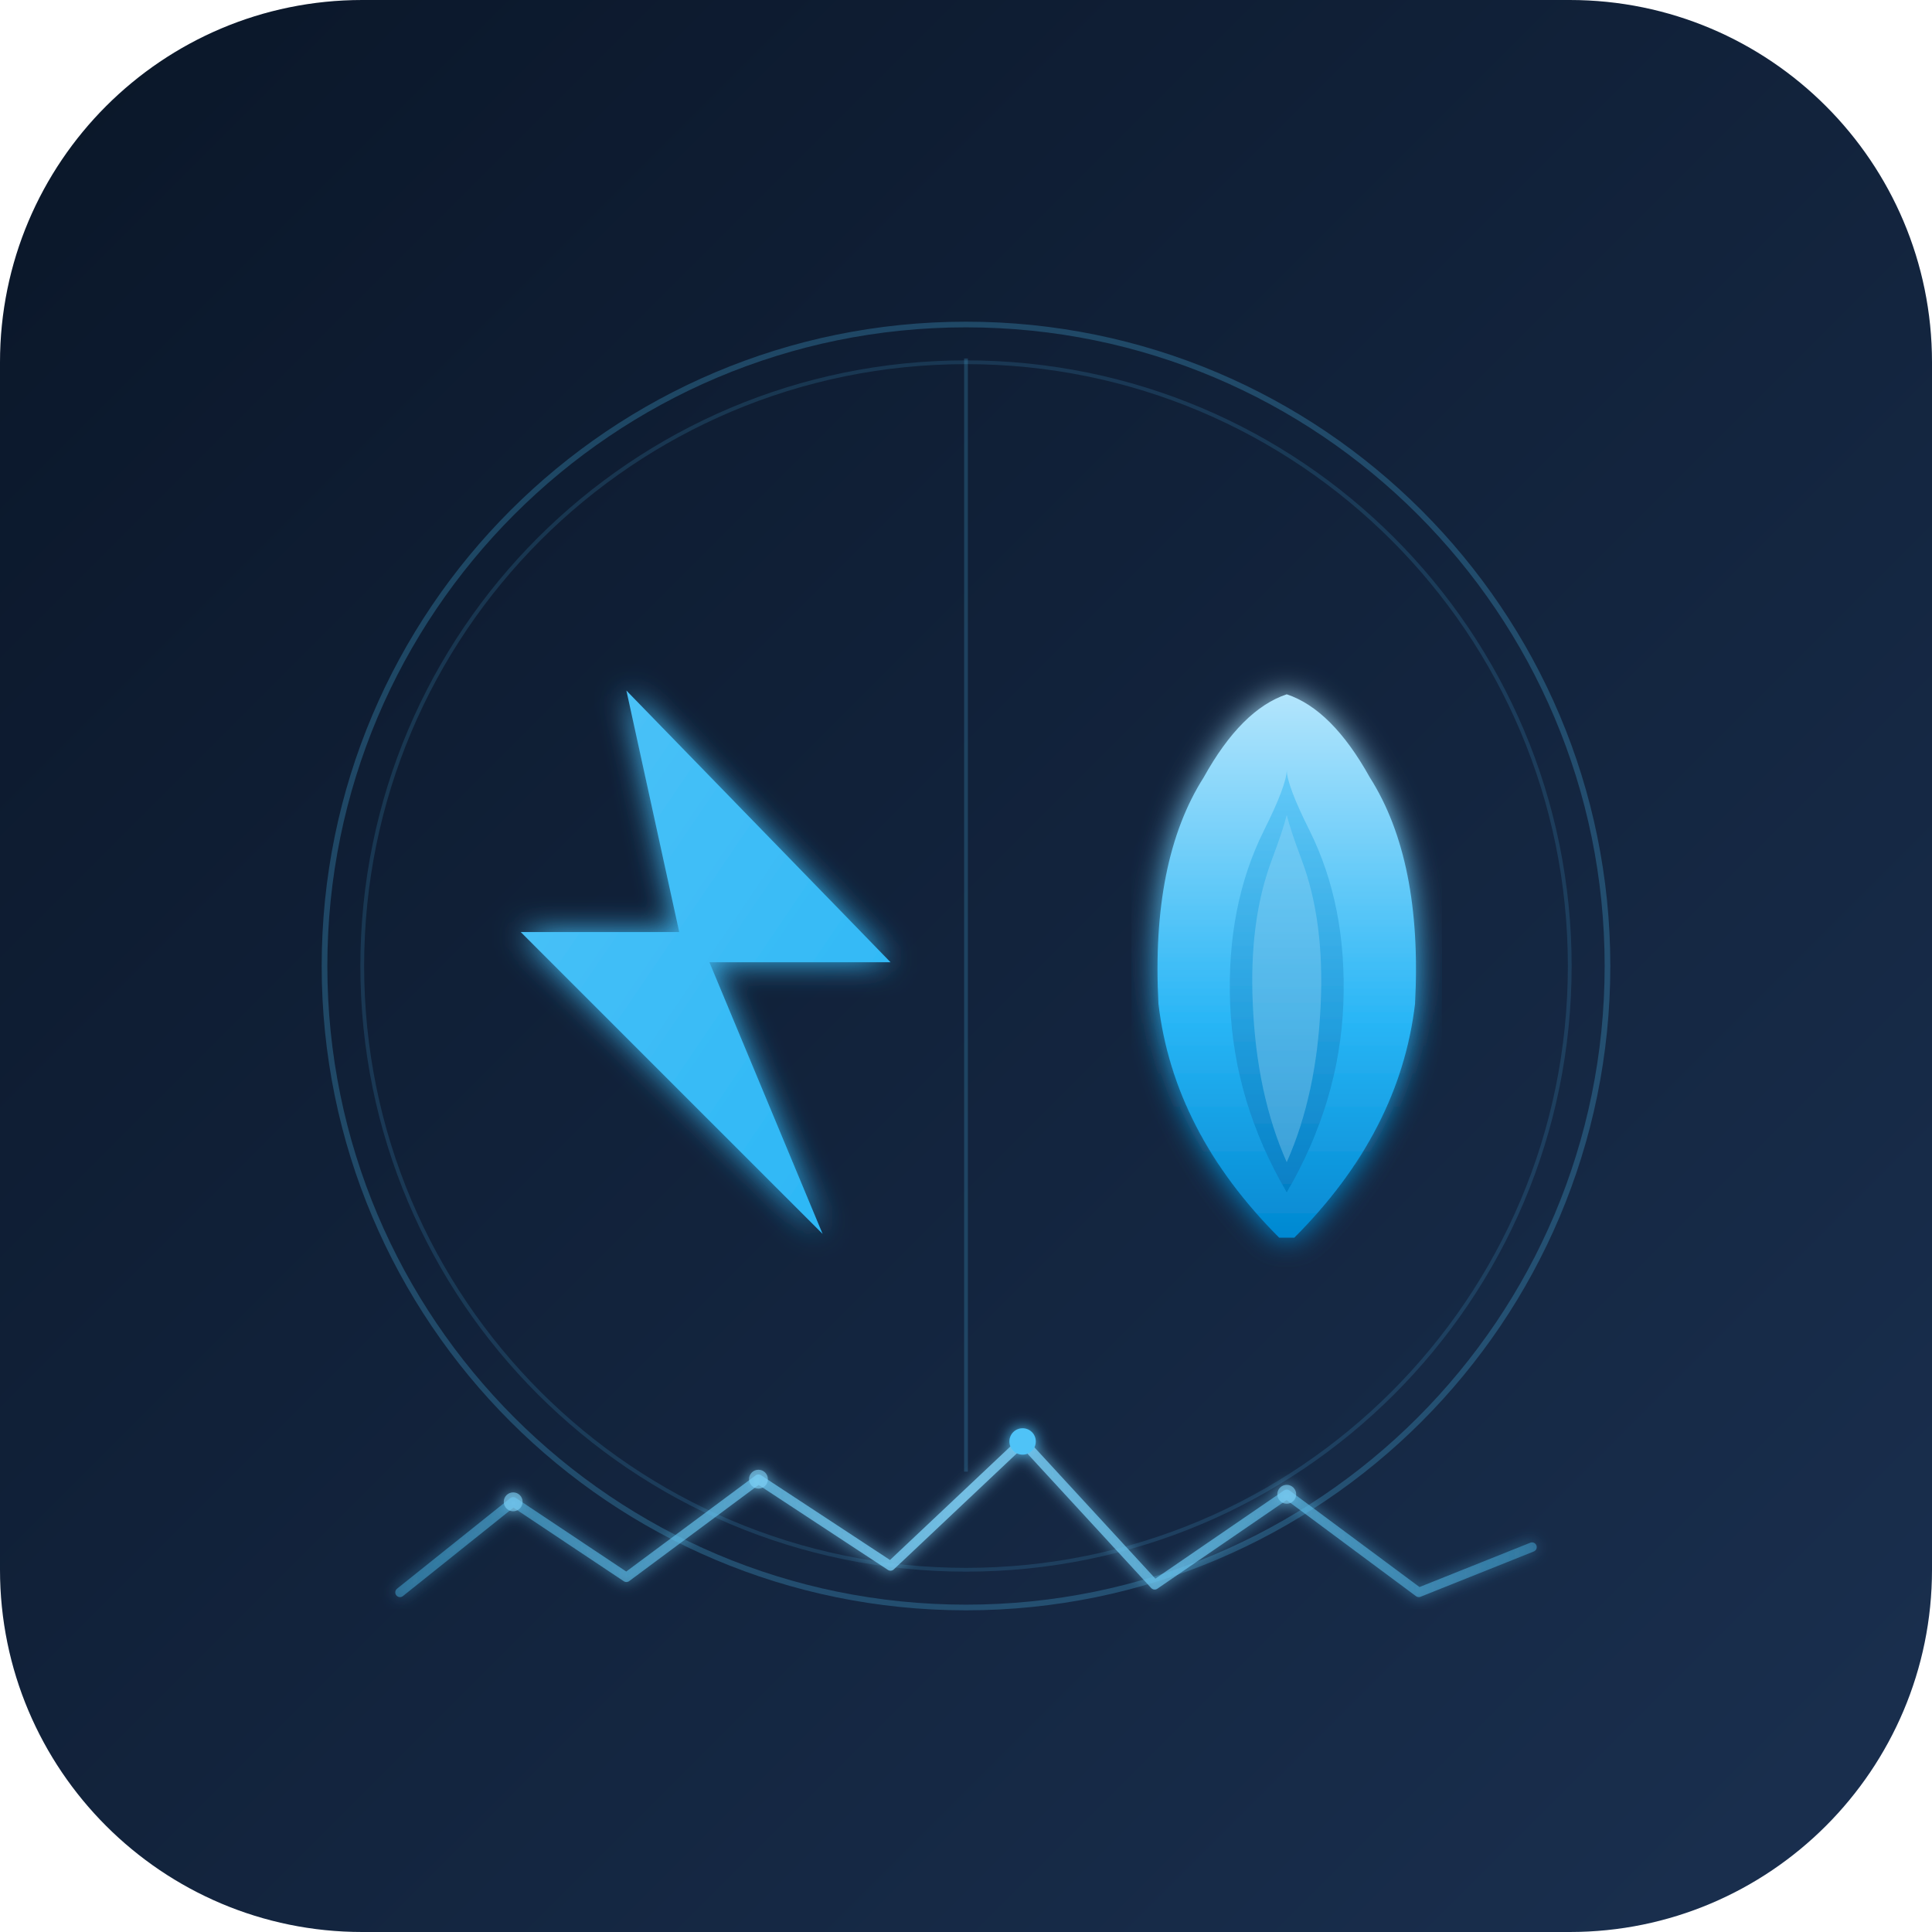
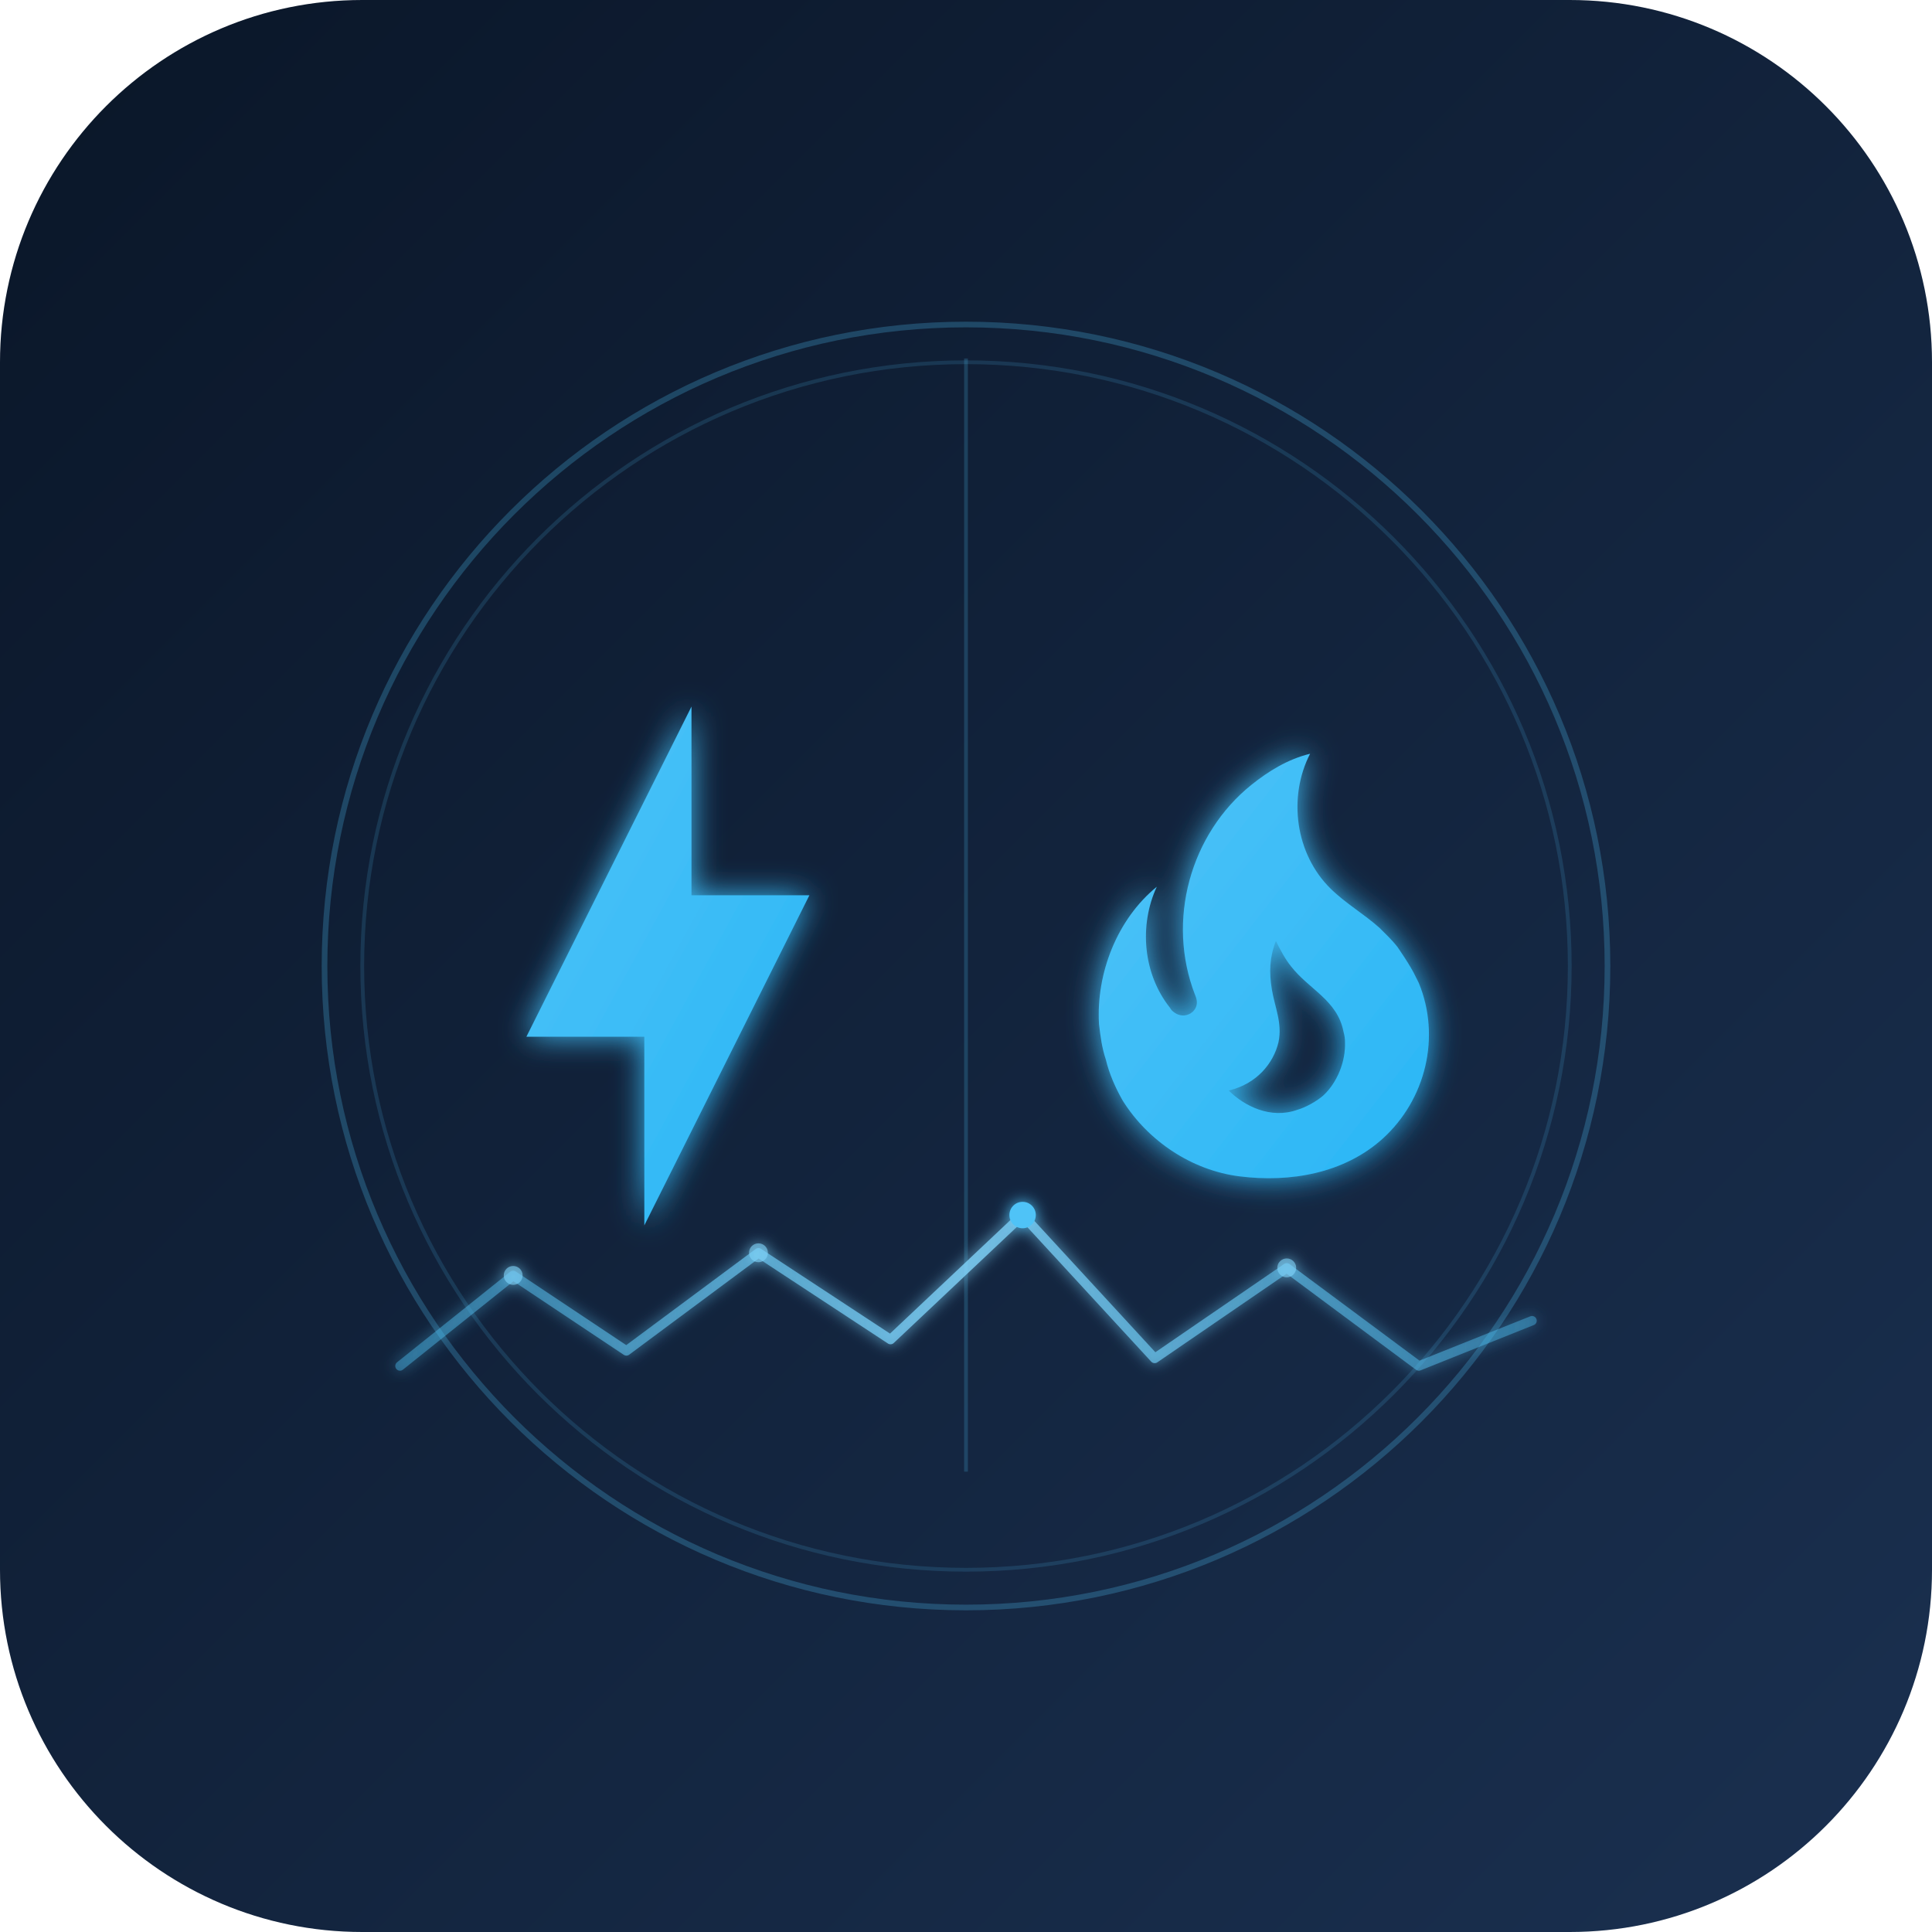
<svg xmlns="http://www.w3.org/2000/svg" viewBox="0 0 512 512">
  <defs>
    <linearGradient id="bg" x1="0" y1="0" x2="1" y2="1">
      <stop offset="0%" stop-color="#0a1628" />
      <stop offset="100%" stop-color="#1a3050" />
    </linearGradient>
-     <linearGradient id="boltGrad" x1="0" y1="0" x2="1" y2="1">
+     <linearGradient id="iconGrad" x1="0" y1="0" x2="1" y2="1">
      <stop offset="0%" stop-color="#4FC3F7" />
      <stop offset="100%" stop-color="#29B6F6" />
-     </linearGradient>
-     <linearGradient id="flameGrad" x1="0" y1="1" x2="0" y2="0">
-       <stop offset="0%" stop-color="#0288D1" />
-       <stop offset="40%" stop-color="#29B6F6" />
-       <stop offset="100%" stop-color="#B3E5FC" />
-     </linearGradient>
-     <linearGradient id="flameInner" x1="0" y1="1" x2="0" y2="0">
-       <stop offset="0%" stop-color="#0277BD" />
-       <stop offset="100%" stop-color="#4FC3F7" />
    </linearGradient>
    <linearGradient id="lineGrad" x1="0" y1="0" x2="1" y2="0">
      <stop offset="0%" stop-color="#4FC3F7" stop-opacity="0.4" />
      <stop offset="50%" stop-color="#81D4FA" stop-opacity="0.8" />
      <stop offset="100%" stop-color="#4FC3F7" stop-opacity="0.4" />
    </linearGradient>
    <filter id="glow">
      <feGaussianBlur stdDeviation="4" result="blur" />
      <feMerge>
        <feMergeNode in="blur" />
        <feMergeNode in="SourceGraphic" />
      </feMerge>
    </filter>
    <filter id="lineGlow">
      <feGaussianBlur stdDeviation="2" result="blur" />
      <feMerge>
        <feMergeNode in="blur" />
        <feMergeNode in="SourceGraphic" />
      </feMerge>
    </filter>
  </defs>
  <rect width="512" height="512" rx="96" fill="url(#bg)" />
  <circle cx="256" cy="256" r="170" fill="none" stroke="#4FC3F7" stroke-width="1.5" opacity="0.25" />
  <circle cx="256" cy="256" r="160" fill="none" stroke="#4FC3F7" stroke-width="1" opacity="0.15" />
-   <g filter="url(#glow)" transform="translate(138, 183)">
-     <polygon points="28,0 98,72 50,72 80,144 0,64 42,64" fill="url(#boltGrad)" />
+   <line x1="256" y1="95" x2="256" y2="390" stroke="#4FC3F7" stroke-width="1" opacity="0.2" />
+   <g filter="url(#glow)" transform="translate(102, 181)">
+     <svg viewBox="0 0 24 24" width="150" height="150">
+       <path d="M11 15H6L13 1V9H18L11 23V15Z" fill="url(#iconGrad)" />
+     </svg>
  </g>
-   <line x1="256" y1="95" x2="256" y2="390" stroke="#4FC3F7" stroke-width="1" opacity="0.2" />
-   <g filter="url(#glow)" transform="translate(291, 188)">
-     <path d="M52,140 Q80,112 84,78 Q86,40 72,18 Q62,0 50,-4 Q38,0 28,18 Q14,40 16,78 Q20,112 48,140 Z" fill="url(#flameGrad)" />
-     <path d="M50,128 Q64,104 65,78 Q66,52 56,32 Q50,20 50,16 Q50,20 44,32 Q34,52 35,78 Q36,104 50,128 Z" fill="url(#flameInner)" opacity="0.7" />
-     <path d="M50,120 Q58,102 59,78 Q60,56 54,40 Q51,32 50,28 Q49,32 46,40 Q40,56 41,78 Q42,102 50,120 Z" fill="#B3E5FC" opacity="0.3" />
+   <g filter="url(#glow)" transform="translate(260, 181)">
+     <svg viewBox="0 0 24 24" width="150" height="150">
+       <path d="M17.66 11.2C17.43 10.9 17.15 10.64 16.89 10.38C16.22 9.78 15.46 9.35 14.82 8.72C13.33 7.26 13 4.85 13.95 3C13 3.23 12.17 3.75 11.46 4.32C8.87 6.4 7.85 10.07 9.07 13.22C9.11 13.32 9.15 13.42 9.15 13.55C9.15 13.77 9 13.97 8.8 14.05C8.57 14.15 8.33 14.09 8.14 13.93C8.08 13.88 8.04 13.83 8 13.76C6.87 12.33 6.69 10.28 7.45 8.64C5.78 10 4.87 12.3 5 14.47C5.06 14.97 5.12 15.47 5.29 15.97C5.43 16.57 5.7 17.17 6 17.7C7.08 19.43 8.95 20.67 10.96 20.92C13.1 21.19 15.39 20.8 17.03 19.32C18.86 17.66 19.5 15 18.56 12.72L18.43 12.46C18.22 12 17.66 11.2 17.66 11.2M14.5 17.5C14.22 17.74 13.76 18 13.4 18.1C12.28 18.5 11.16 17.94 10.5 17.28C11.69 17 12.4 16.12 12.61 15.23C12.78 14.43 12.46 13.77 12.33 13C12.21 12.26 12.23 11.63 12.5 10.94C12.69 11.32 12.89 11.7 13.13 12C13.9 13 15.11 13.44 15.37 14.8C15.41 14.94 15.43 15.08 15.43 15.23C15.46 16.05 15.1 16.95 14.5 17.5H14.5Z" fill="url(#iconGrad)" />
+     </svg>
  </g>
-   <g filter="url(#lineGlow)" transform="translate(256, 410)">
+   <g filter="url(#lineGlow)" transform="translate(256, 350)">
    <polyline points="-150,12 -120,-12 -90,8 -55,-18 -20,5 15,-28 50,10 85,-14 120,12 150,0" fill="none" stroke="url(#lineGrad)" stroke-width="2.5" stroke-linecap="round" stroke-linejoin="round" />
    <circle cx="-120" cy="-12" r="2.5" fill="#81D4FA" opacity="0.6" />
    <circle cx="-55" cy="-18" r="2.5" fill="#81D4FA" opacity="0.6" />
    <circle cx="15" cy="-28" r="3.5" fill="#4FC3F7" />
    <circle cx="85" cy="-14" r="2.5" fill="#81D4FA" opacity="0.6" />
  </g>
</svg>
